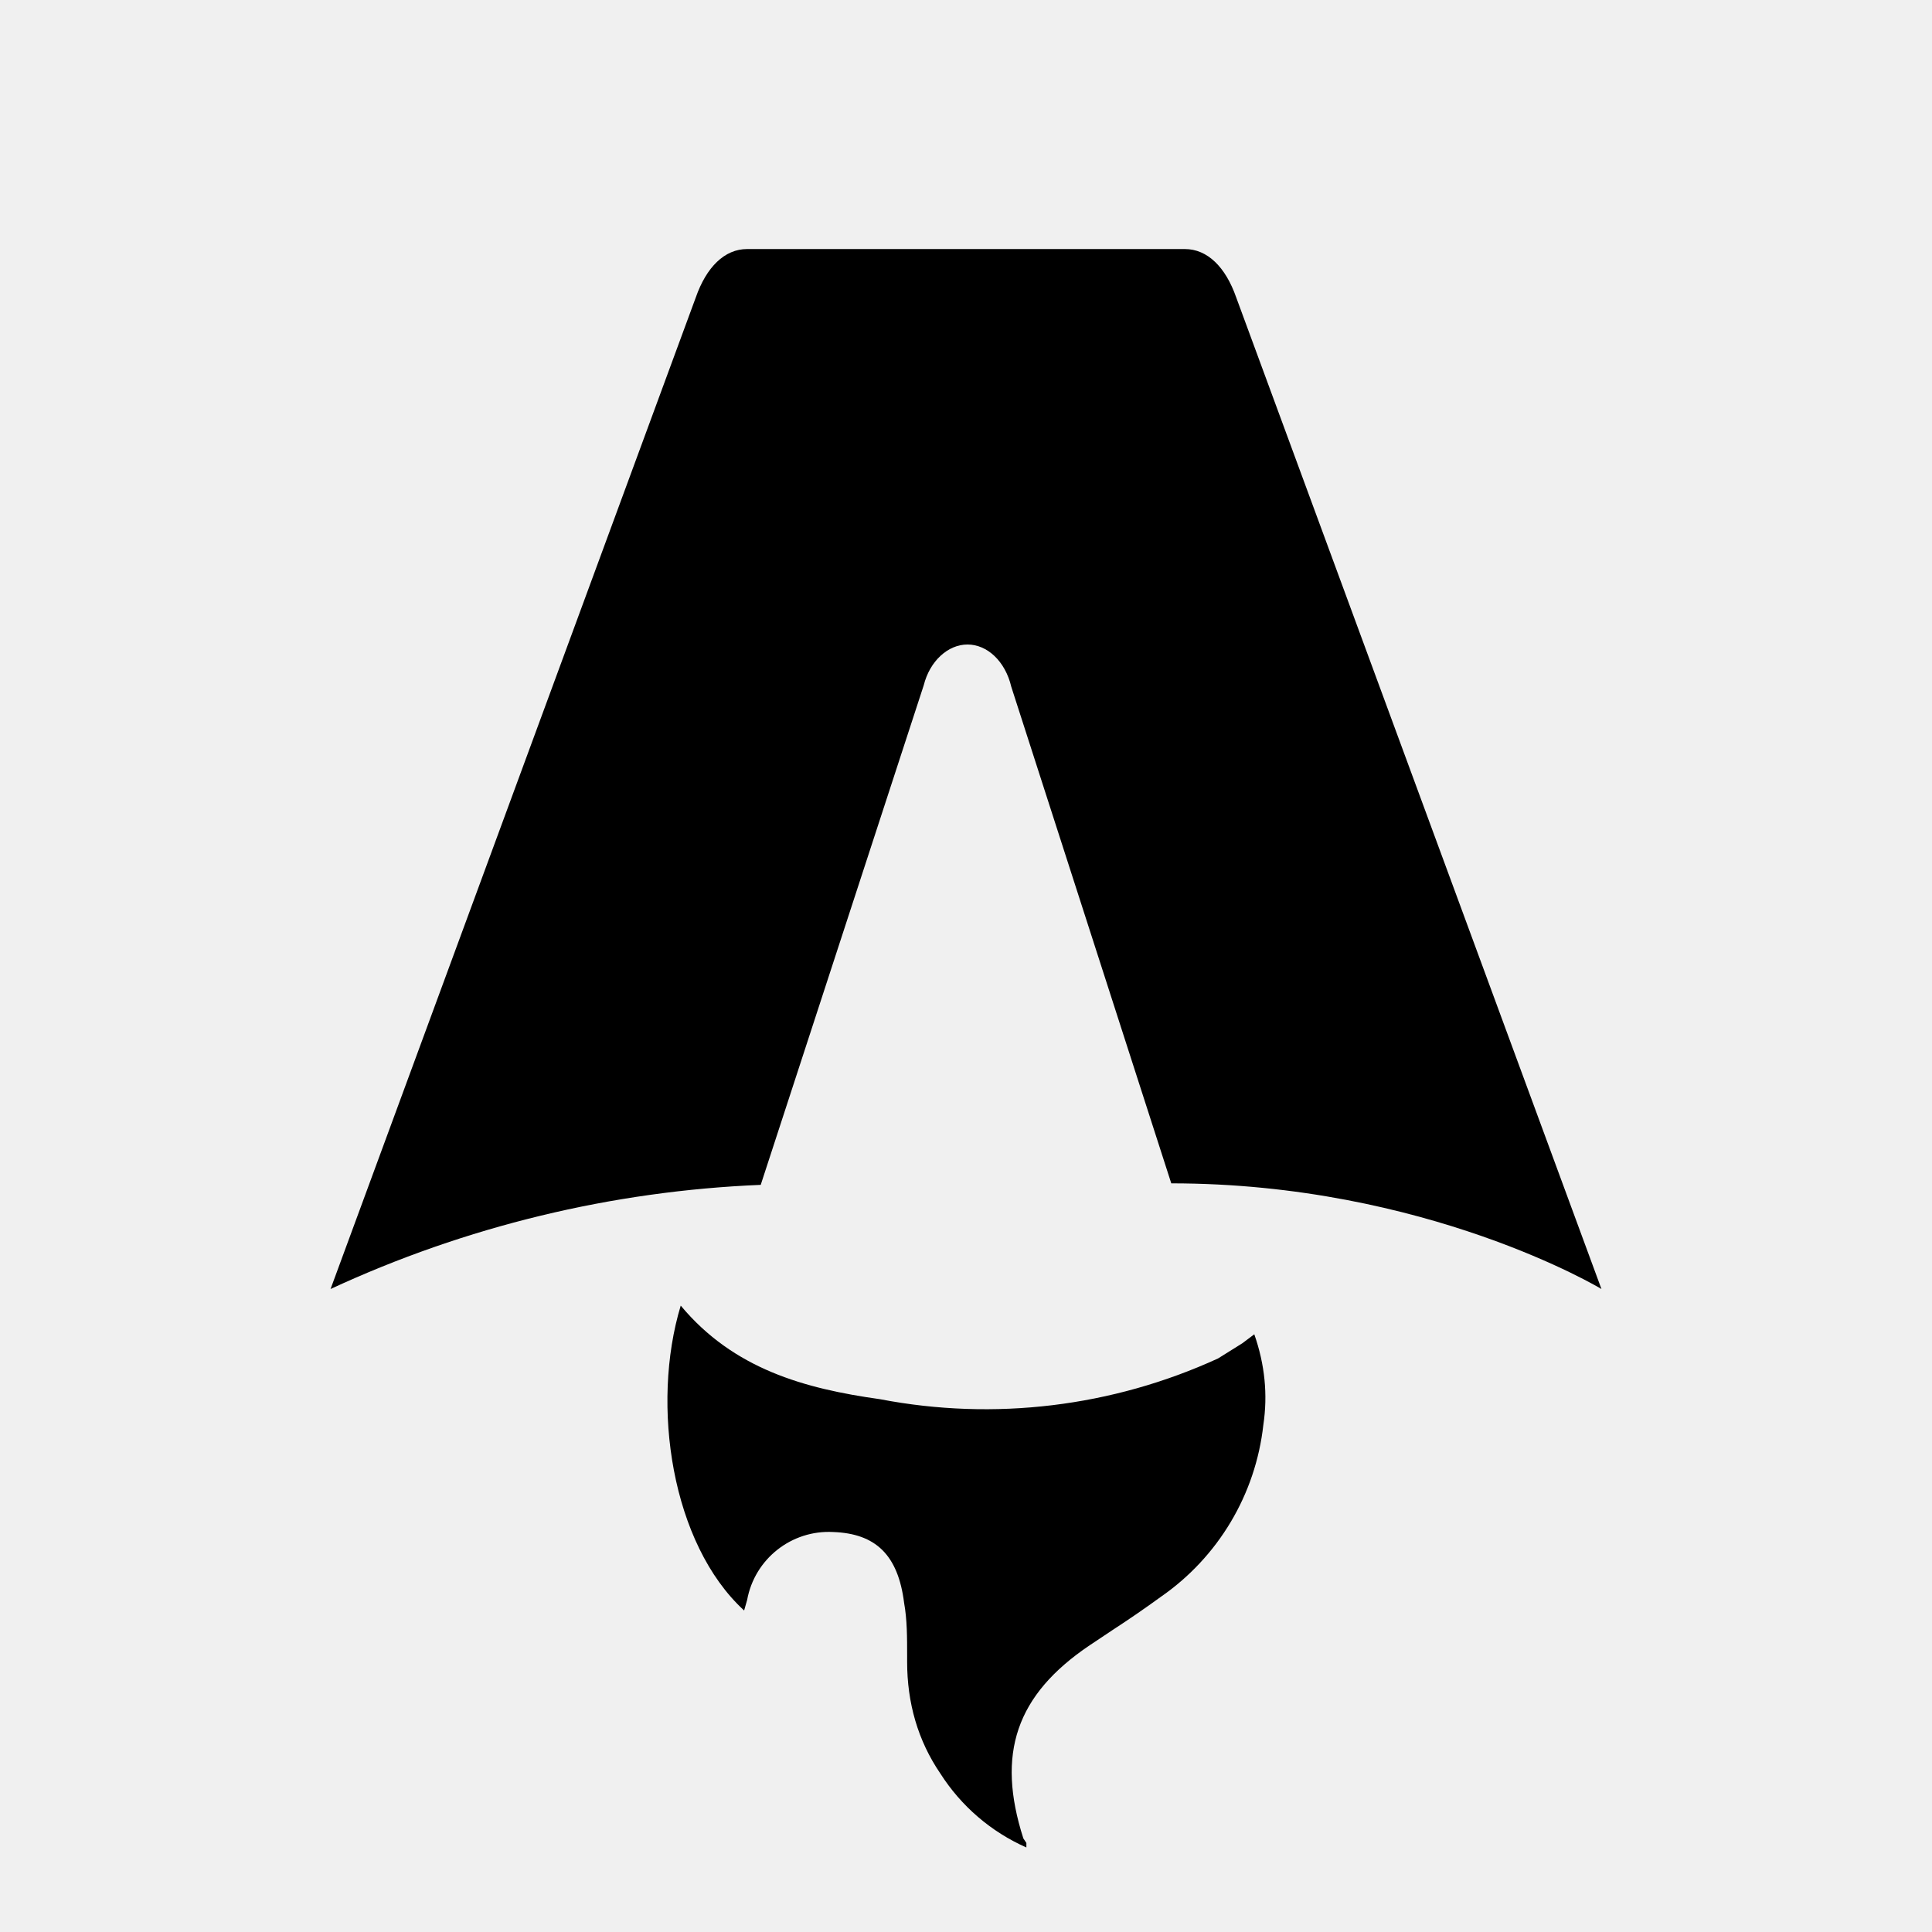
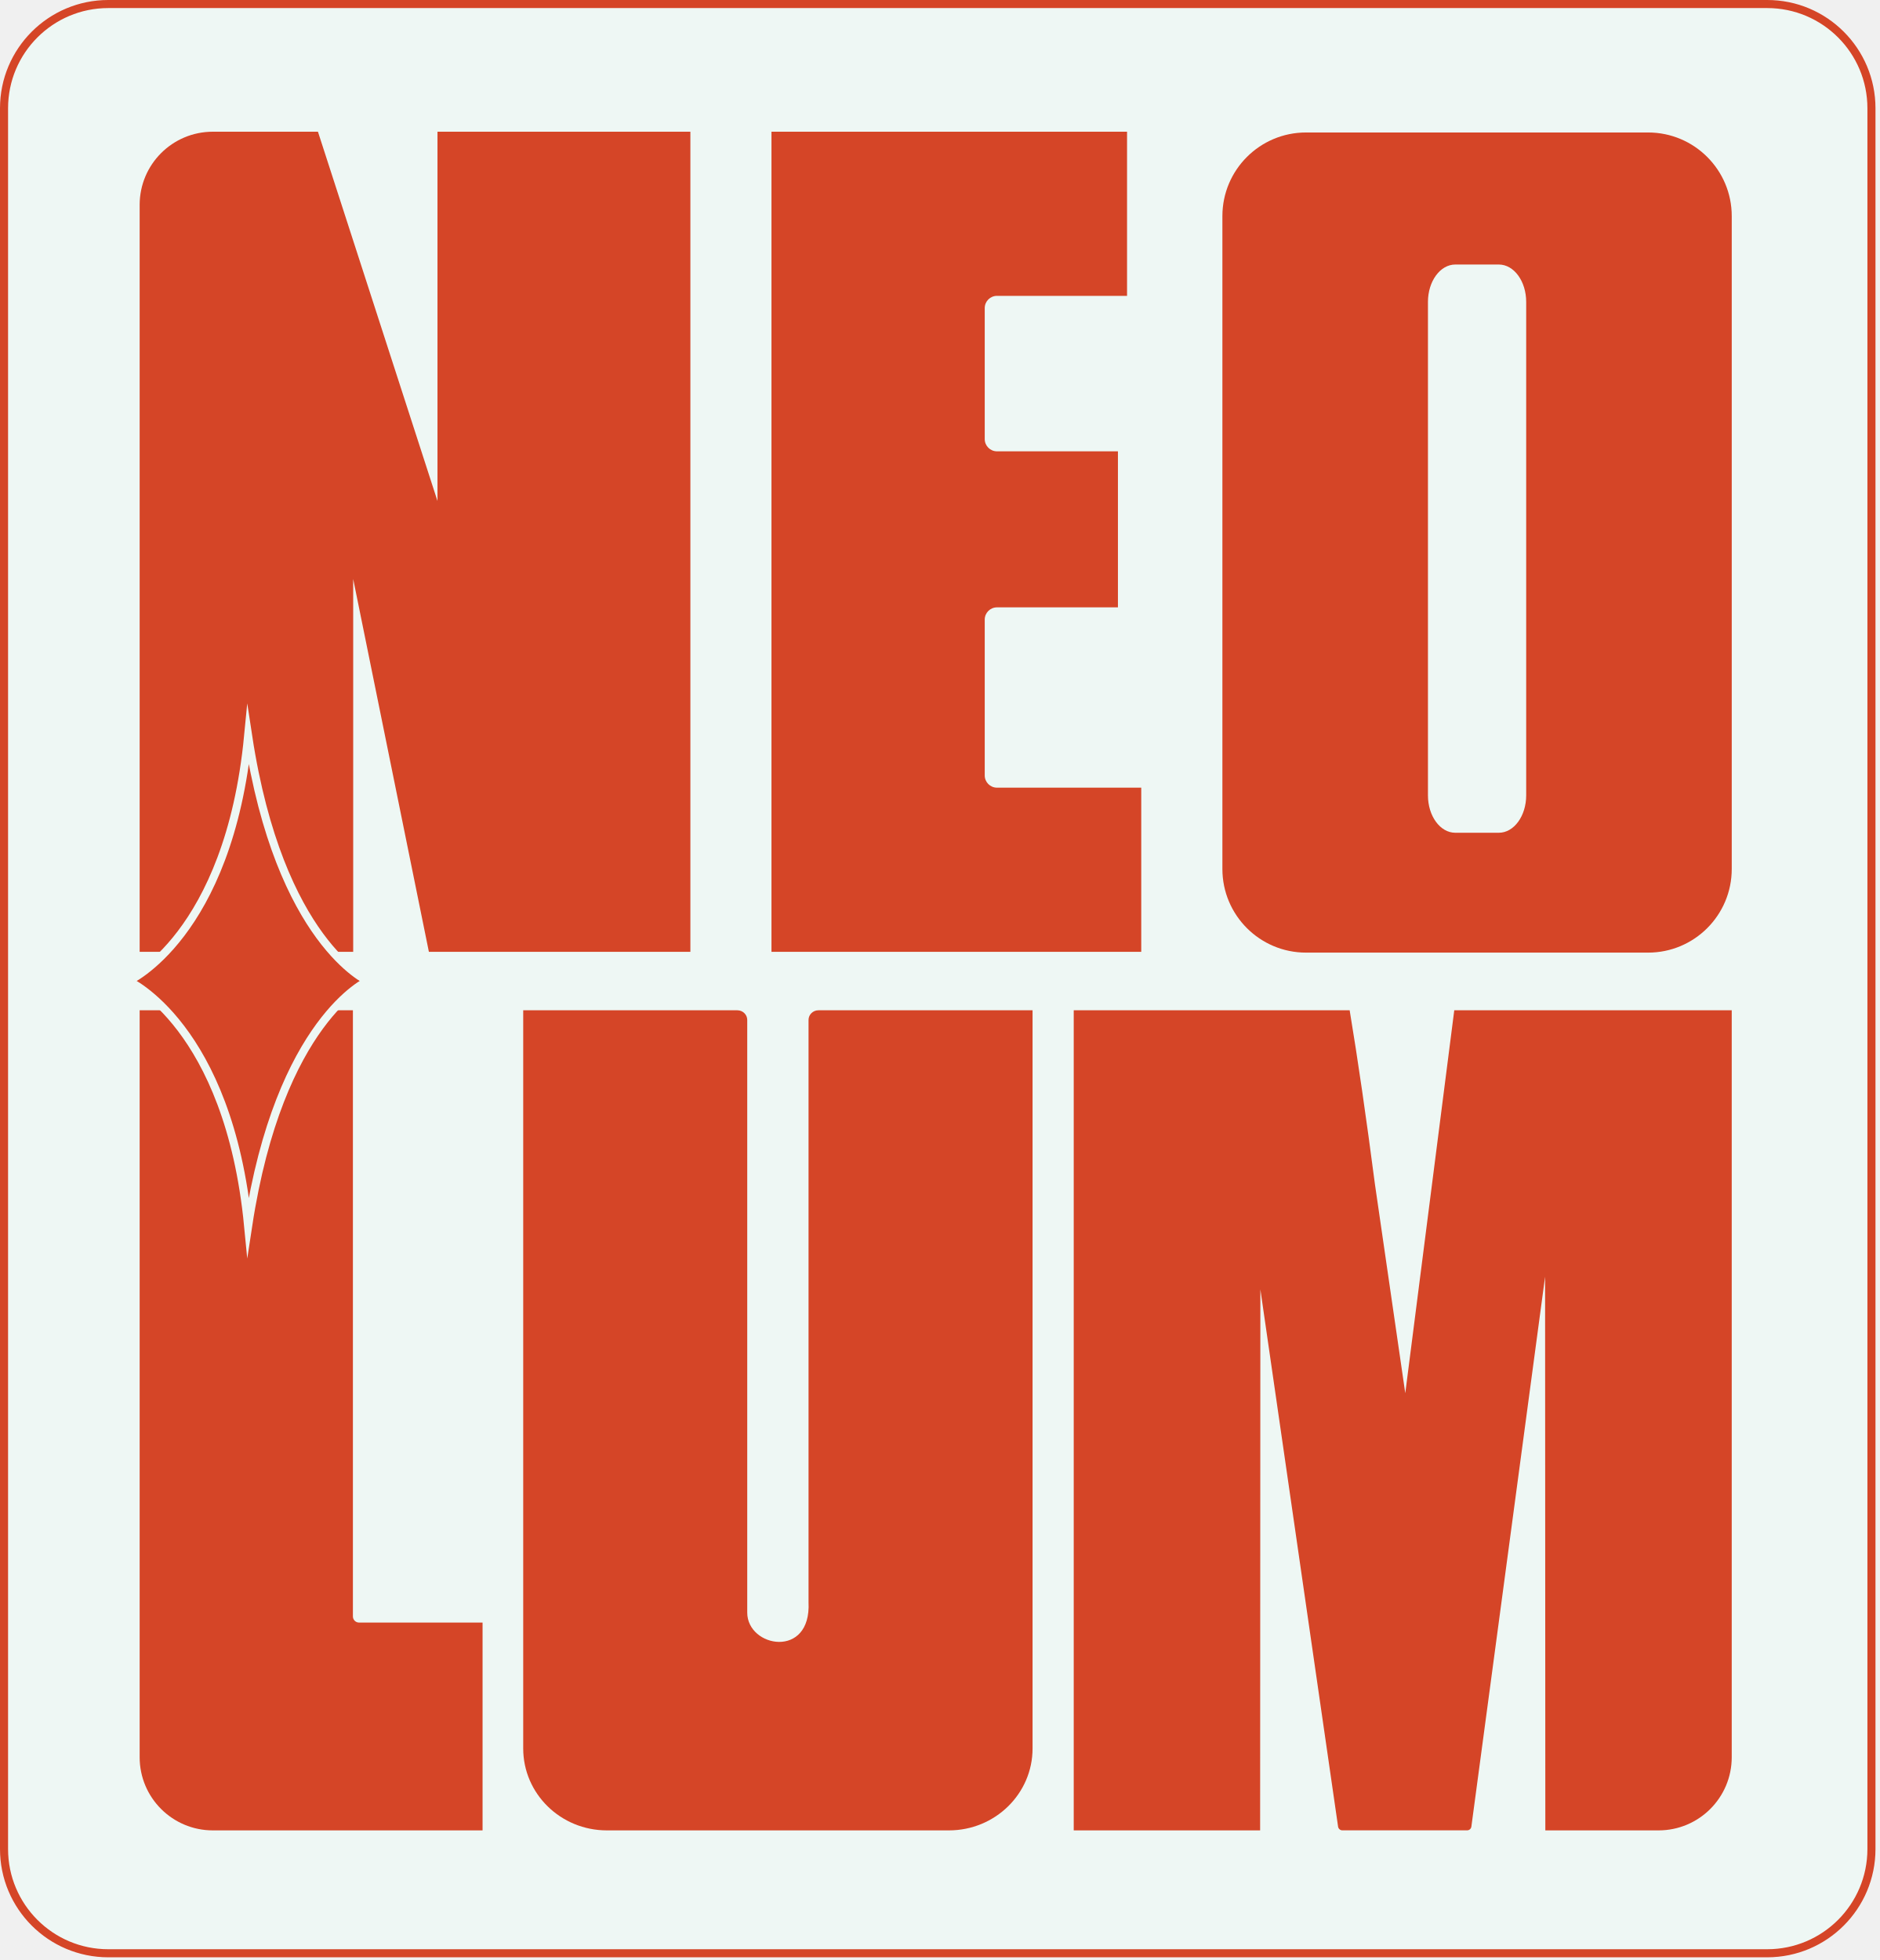
- <svg xmlns="http://www.w3.org/2000/svg" fill="none" viewBox="0 0 128 128">
-   <path d="M50.4 78.5a75.1 75.1 0 0 0-28.5 6.9l24.2-65.7c.7-2 1.9-3.2 3.4-3.2h29c1.5 0 2.7 1.2 3.4 3.2l24.2 65.7s-11.6-7-28.5-7L67 45.5c-.4-1.7-1.6-2.8-2.9-2.8-1.3 0-2.5 1.1-2.9 2.7L50.4 78.5Zm-1.1 28.2Zm-4.2-20.2c-2 6.6-.6 15.8 4.2 20.2a17.5 17.5 0 0 1 .2-.7 5.5 5.5 0 0 1 5.7-4.5c2.8.1 4.3 1.5 4.7 4.7.2 1.1.2 2.3.2 3.5v.4c0 2.7.7 5.2 2.2 7.4a13 13 0 0 0 5.7 4.9v-.3l-.2-.3c-1.8-5.6-.5-9.5 4.4-12.8l1.5-1a73 73 0 0 0 3.2-2.2 16 16 0 0 0 6.8-11.4c.3-2 .1-4-.6-6l-.8.6-1.6 1a37 37 0 0 1-22.4 2.7c-5-.7-9.7-2-13.2-6.2Z" />
-   <style>
-         path { fill: #000; }
-         @media (prefers-color-scheme: dark) {
-             path { fill: #FFF; }
-         }
-     </style>
+ <svg xmlns="http://www.w3.org/2000/svg" width="466" height="486" viewBox="0 0 466 486" fill="none">
+   <path d="M438.2 1H26.85C12.573 1 1 12.573 1 26.85V458.48C1 472.757 12.573 484.33 26.85 484.33H438.2C452.477 484.33 464.05 472.757 464.05 458.48V26.85C464.05 12.573 452.477 1 438.2 1Z" fill="#EEF7F4" stroke="#D54527" stroke-width="2" stroke-miterlimit="10" />
+   <path d="M171.189 32.66V236.02H106.349L87.579 143.57V236.02H34.629V50.8C34.629 40.78 42.749 32.66 52.769 32.66H78.839L108.479 124.23V32.66H171.189Z" fill="#D54527" />
+   <path d="M191.297 32.66H279.467V73.36H247.217C245.537 73.36 244.177 74.72 244.177 76.4V108.87C244.177 110.55 245.537 111.91 247.217 111.91H277.207V150.6H247.217C245.537 150.6 244.177 151.96 244.177 153.64V192.27C244.177 193.95 245.537 195.31 247.217 195.31H282.987V236.01H191.297V32.66Z" fill="#D54527" />
+   <path d="M87.509 250.51V400.81C87.509 401.65 88.189 402.33 89.029 402.33H119.659V453.86H52.769C42.749 453.86 34.629 445.74 34.629 435.72V250.51H87.509Z" fill="#D54527" />
+   <path d="M429.406 250.51V435.72C429.406 445.74 421.286 453.86 411.266 453.86H383.186L383.126 316.57L364.846 452.93C364.776 453.46 364.326 453.85 363.786 453.85H332.856C332.326 453.85 331.876 453.46 331.796 452.94L312.526 319.71L312.466 453.86H266.246V250.5H334.666C336.696 262.73 338.786 277.14 340.946 293.73L348.456 345.46L360.606 250.5H429.406V250.51Z" fill="#D54527" />
+   <path d="M408.669 32.85H323.849C312.399 32.85 303.109 42.13 303.109 53.59V215.47C303.109 226.92 312.389 236.21 323.849 236.21H408.669C420.119 236.21 429.409 226.93 429.409 215.47V53.59C429.409 42.14 420.129 32.85 408.669 32.85ZM378.439 197.22C378.439 202.34 375.399 206.49 371.659 206.49H360.859C357.109 206.49 354.079 202.34 354.079 197.22V74.86C354.079 69.74 357.119 65.59 360.859 65.59H371.659C375.409 65.59 378.439 69.74 378.439 74.86V197.22Z" fill="#D54527" />
+   <path d="M253.358 250.51H202.938C201.578 250.51 200.488 251.59 200.488 252.91V397.27C201.208 411.41 185.288 408.55 185.288 399.85V252.91C185.288 251.58 184.188 250.51 182.838 250.51H129.738V433.55C129.738 444.77 139.018 453.86 150.478 453.86H235.298C246.748 453.86 256.038 444.77 256.038 433.55V250.51H253.368H253.358Z" fill="#D54527" />
+   <path d="M91.208 243.24C91.208 243.24 69.318 252.88 61.528 303.98C56.718 254.35 31.848 243.24 31.848 243.24C31.848 243.24 56.718 232.13 61.528 182.5C69.308 233.59 91.208 243.24 91.208 243.24Z" fill="#D54527" stroke="#EEF7F4" stroke-width="2" stroke-miterlimit="10" />
</svg>
